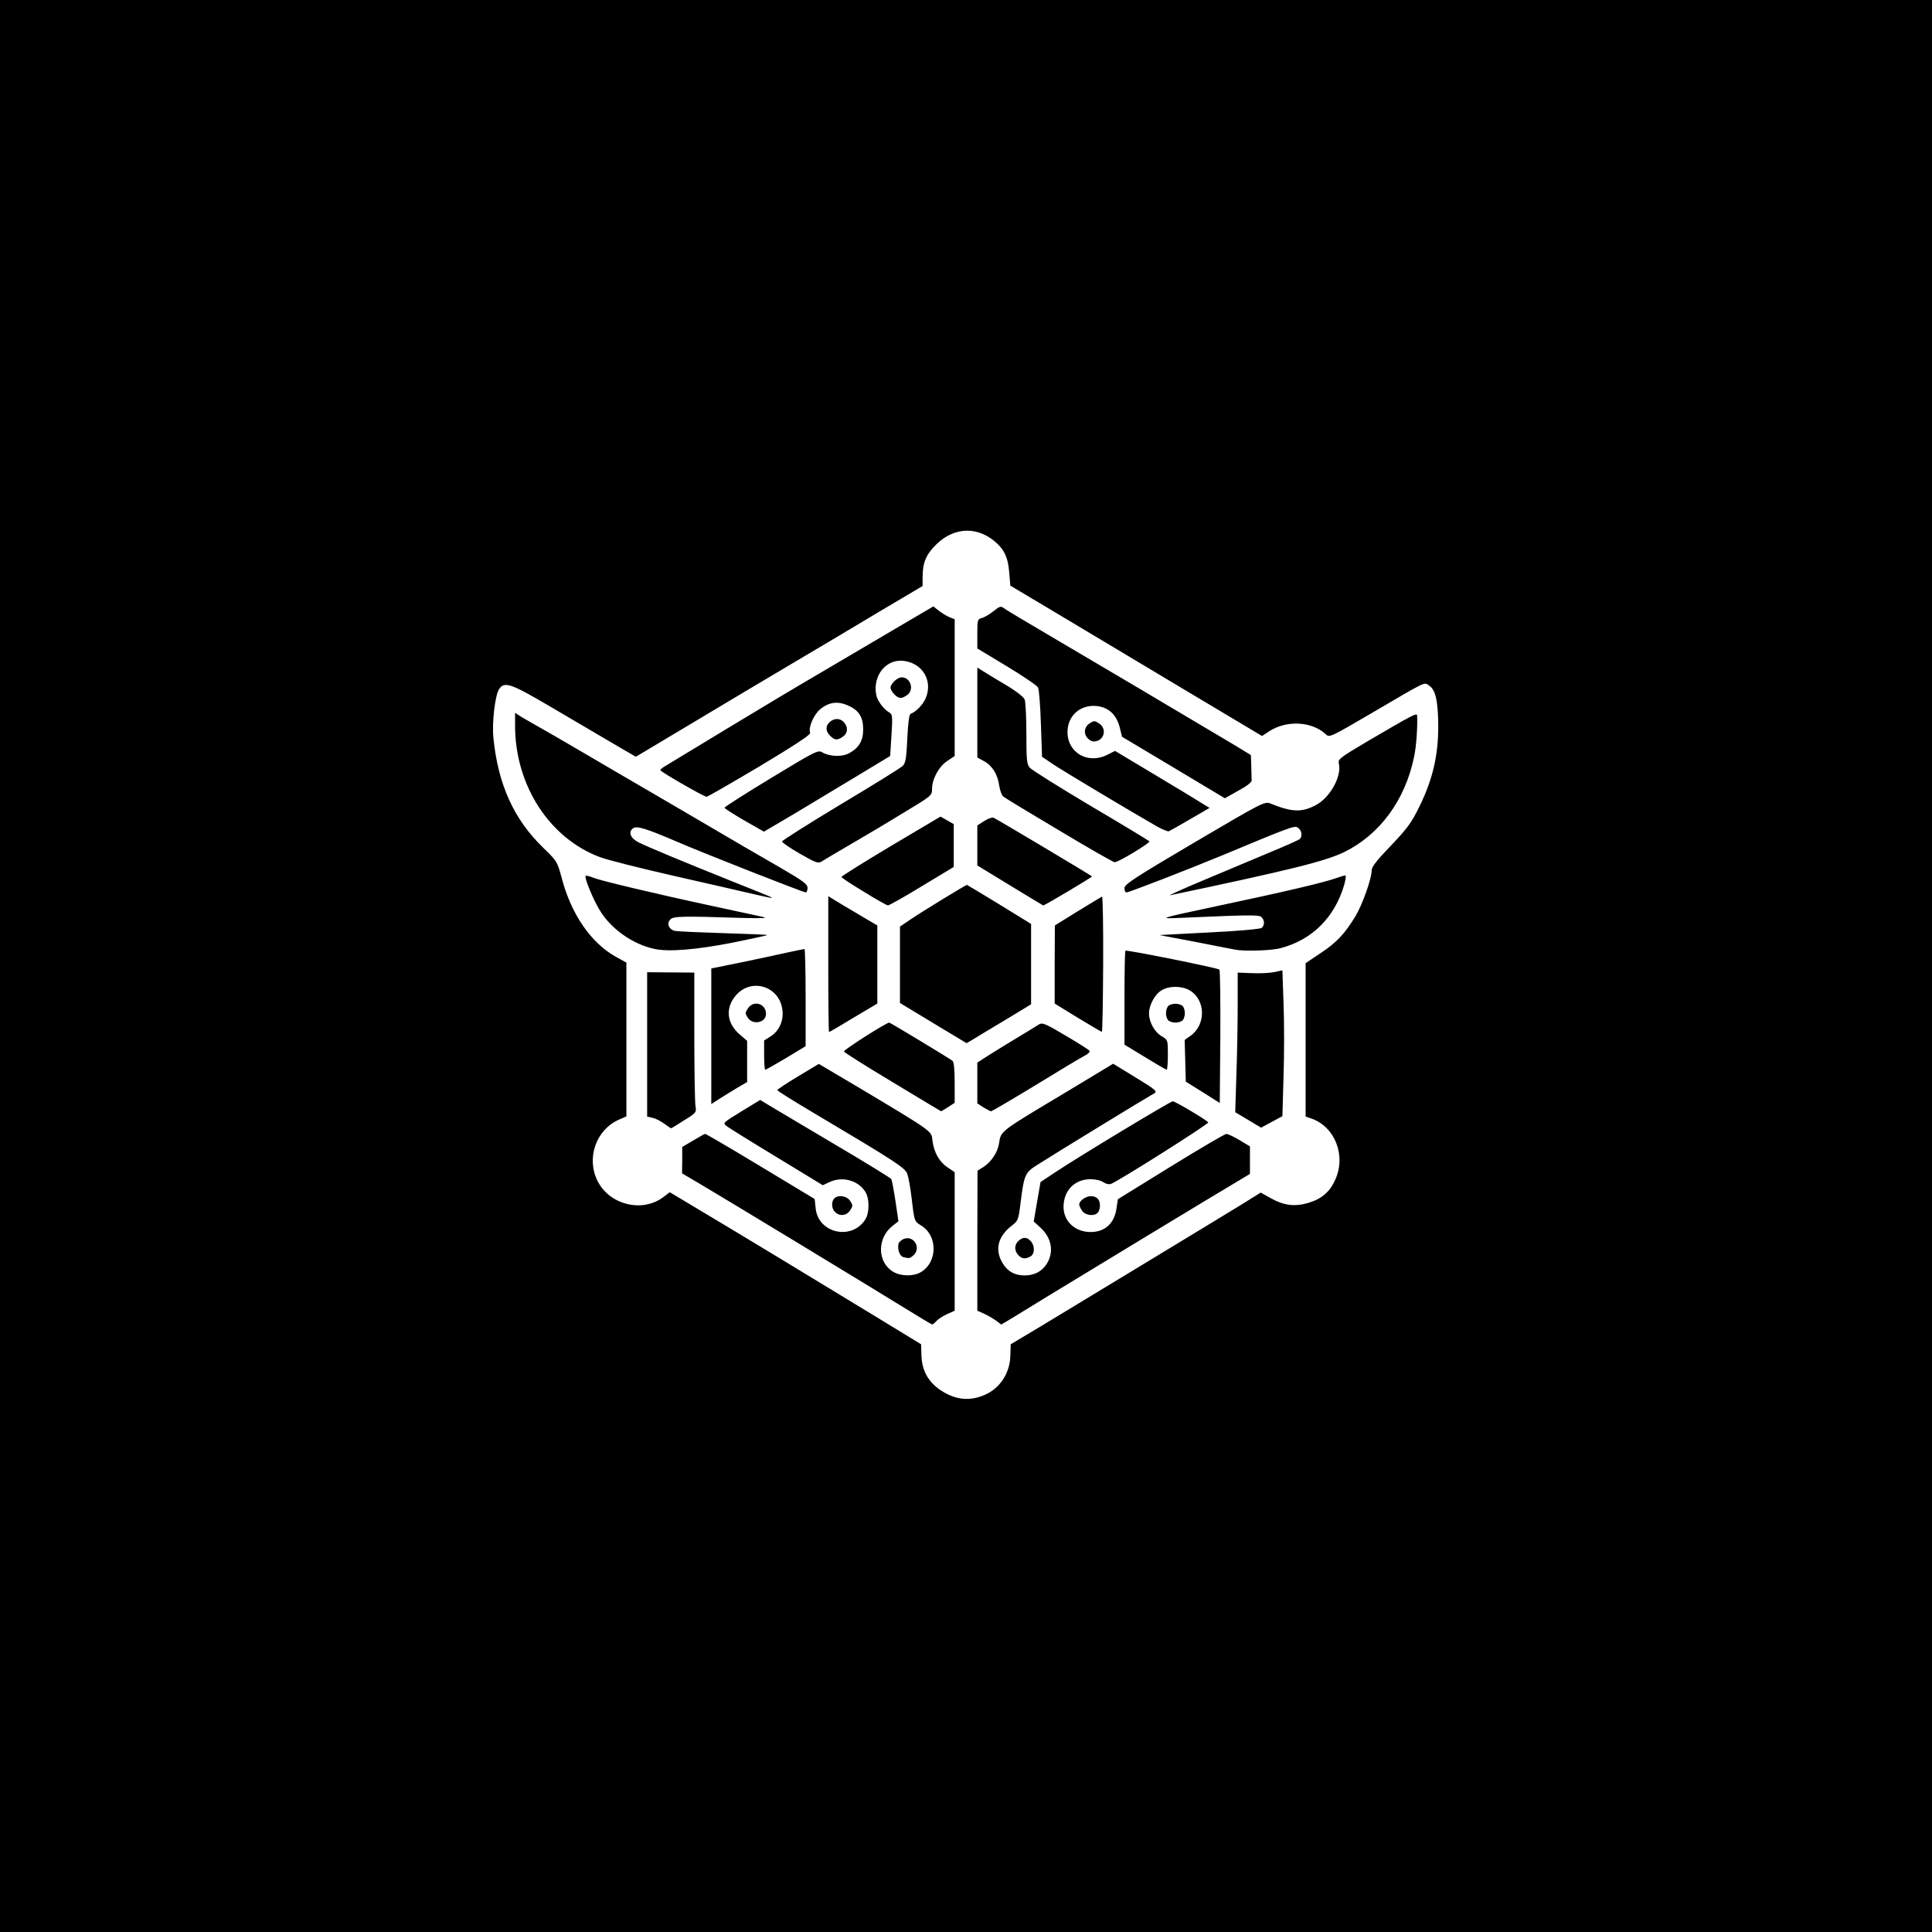
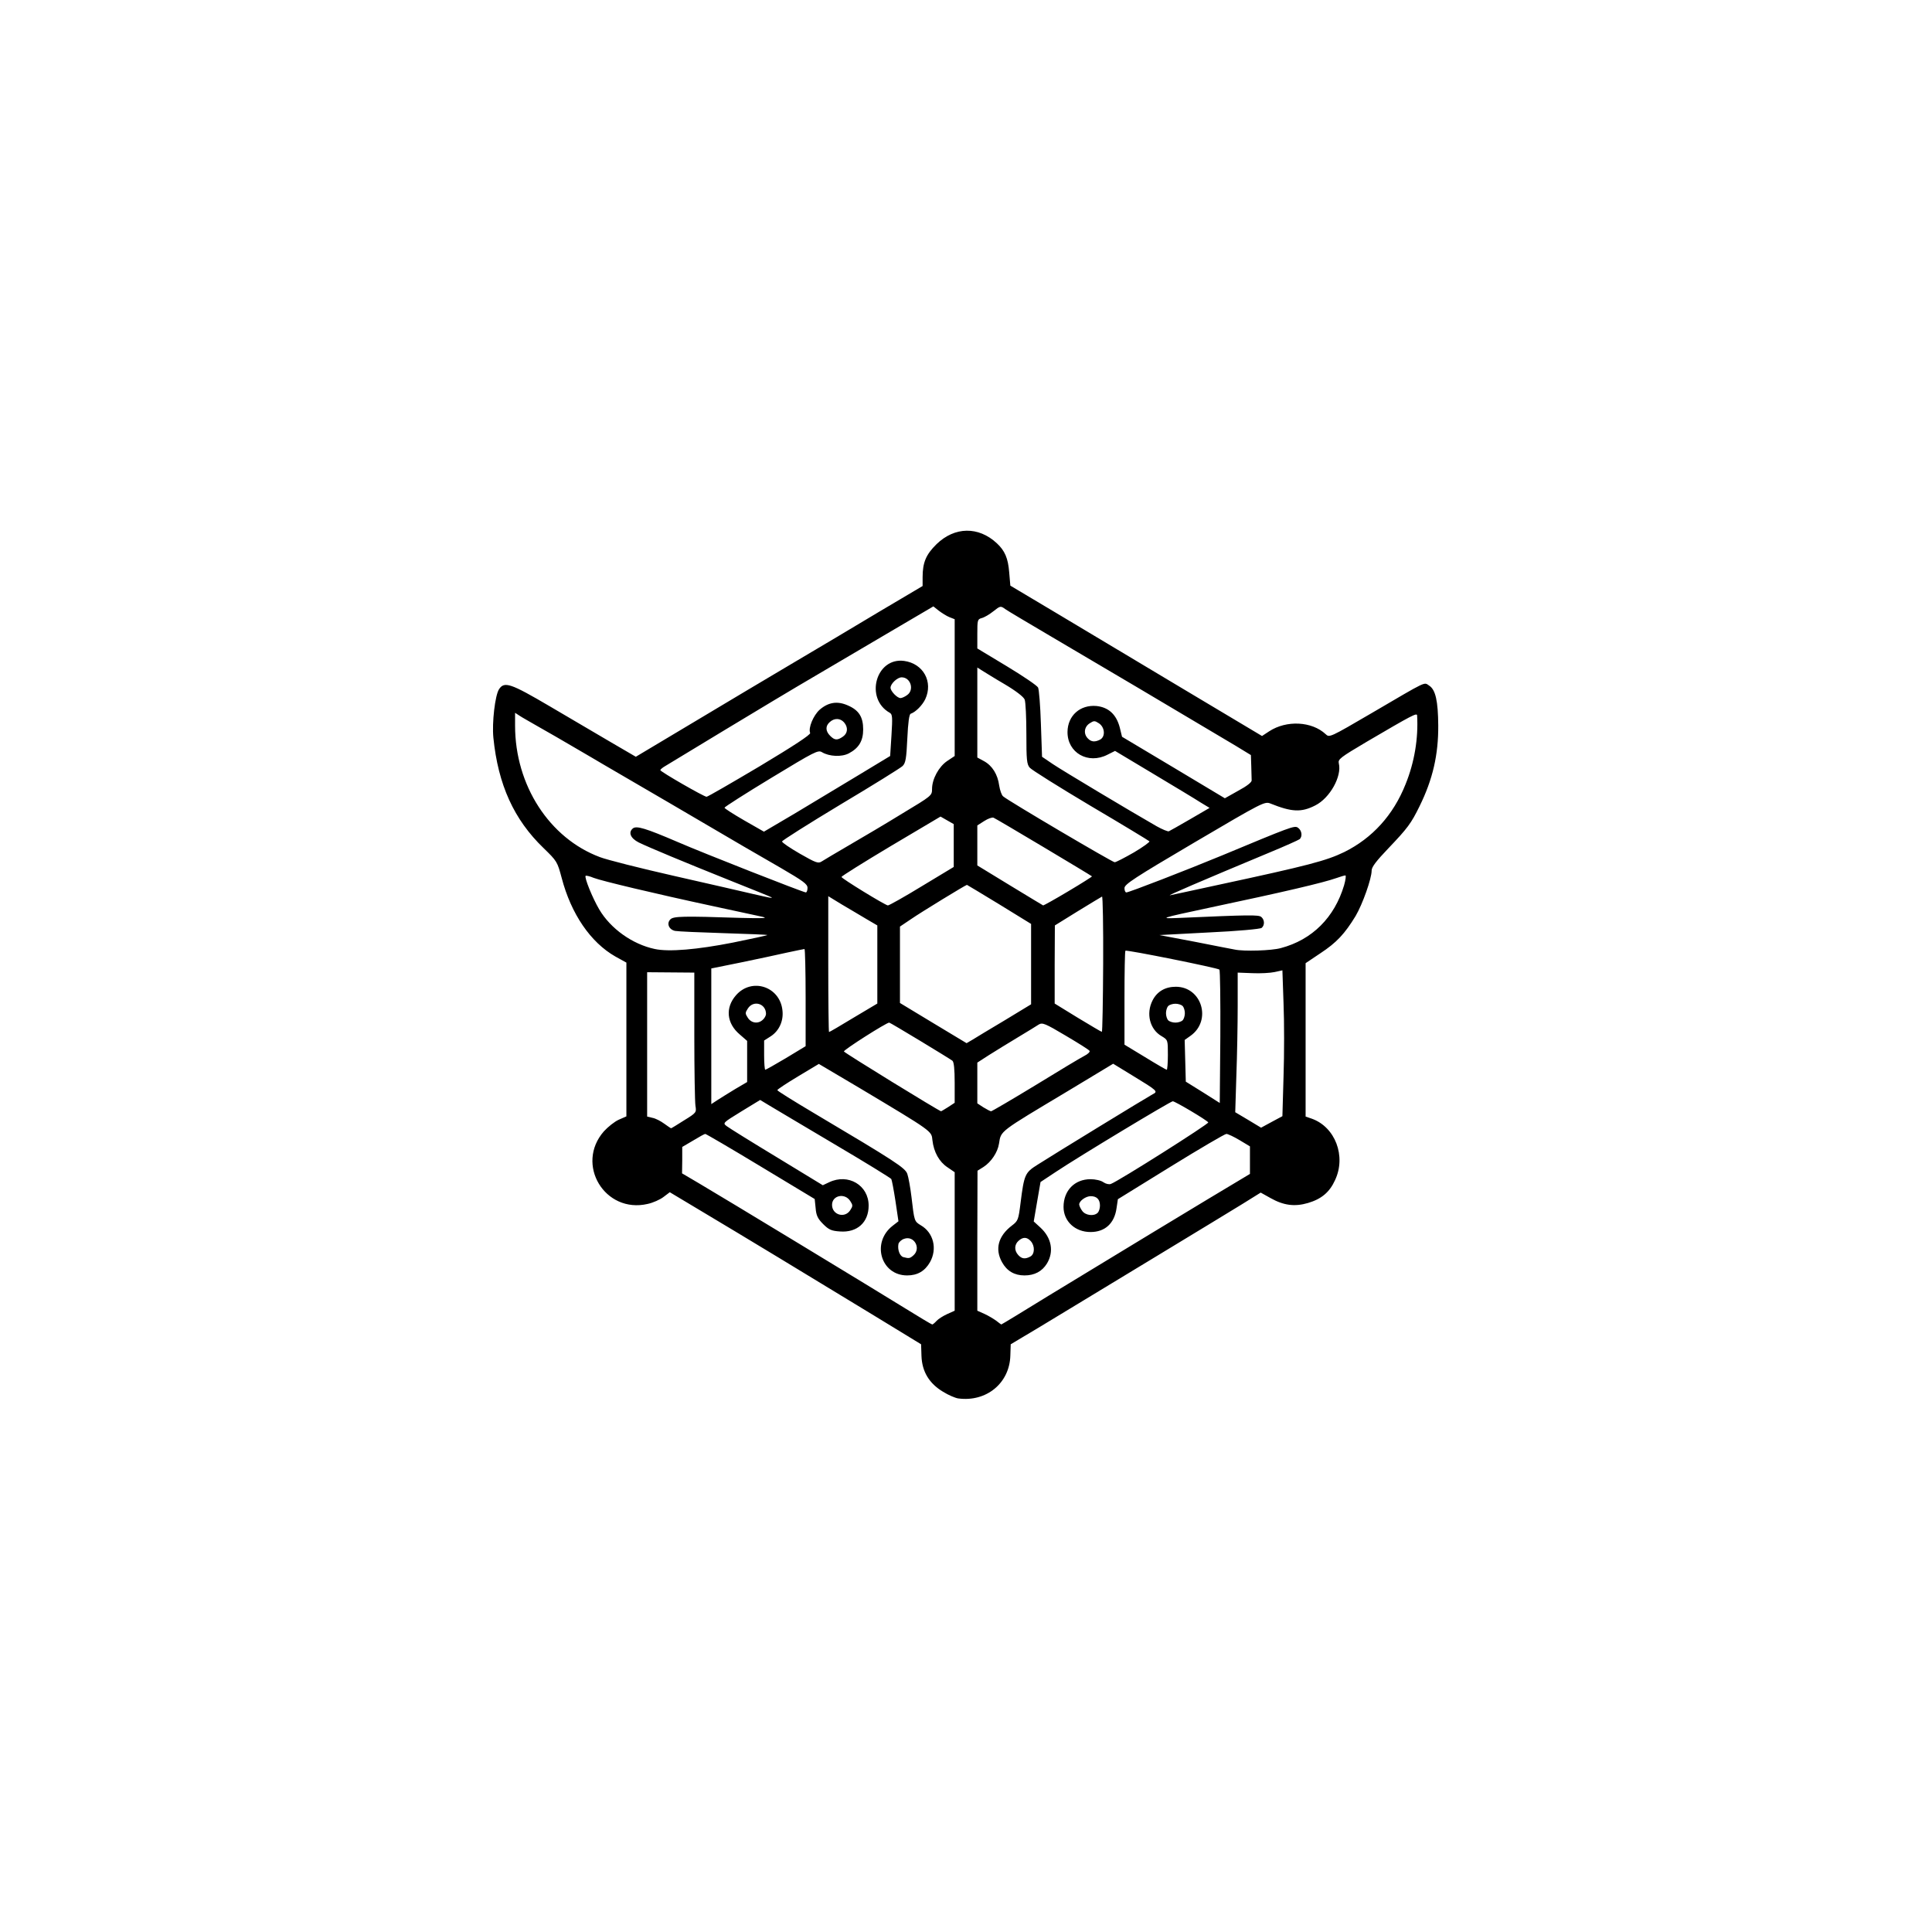
<svg xmlns="http://www.w3.org/2000/svg" viewBox="0 0 1024 1024" role="img" aria-label="Zümm — emblème monochrome">
-   <path fill="currentColor" fill-rule="evenodd" d="M0,512L0,0L512,0L1024,0L1024,512L1024,1024L512,1024L0,1024L0,512zM521.5,739.5C529.8,736.1 535.3,728 535.5,718.5L535.7,712.5L551.6,703C582.8,684.1 648.7,644.2 658.4,638.2L668.2,632.1L673.4,635C680.3,638.9 686.2,639.7 693.3,637.6C700.4,635.5 704.7,631.9 707.6,625.5C713.6,612.8 707.7,597.3 695.2,592.9L692,591.8L692,551.1L692,510.5L699.9,505.2C708.4,499.6 712.7,495 718.5,485.5C722.2,479.2 727,465.7 727,461.4C727,459.5 729.5,456.3 735.8,449.7C746,439 747.9,436.5 752.4,427.3C759.4,413.1 762.4,400 762.3,384.5C762.2,371.6 760.9,365.6 757.5,363.4C754.6,361.5 757,360.4 727.1,377.9C704.7,391 704.6,391 702.6,389.1C695.3,382.3 681.9,381.6 672.7,387.6L668.9,390.1L626.7,364.9C603.5,351 573.5,333.1 560,325L535.5,310.4L534.9,303.4C534.3,295.8 532.6,291.9 528.3,287.9C518.6,278.9 506,279.1 496.4,288.4C490.8,293.9 489,298.1 489,306L489,310.6L466.2,324.1C453.7,331.6 433.4,343.7 421,351C408.6,358.3 384.7,372.6 367.8,382.7L337,401.1L323.8,393.4C316.5,389.1 301.9,380.5 291.3,374.3C270.7,362.2 267.3,361 264.5,365.3C262.4,368.5 260.7,383 261.5,391C264,415.9 272.4,434.4 288.1,449.5C295.2,456.4 295.4,456.7 297.7,465.3C302.7,484.4 313,499.5 326.2,507L332,510.2L332,550.9L332,591.7L327.9,593.5C315.8,599 310.6,614 316.8,626.1C323.2,638.7 340.6,642.9 351.7,634.4L355,631.9L373.2,642.8C393.5,654.9 427,675.2 463.8,697.6L488.2,712.5L488.4,718.7C488.7,727 492.5,733.3 499.9,737.7C507.1,742 514,742.6 521.5,739.5zM480,693.6C463.7,683.5 383.1,634.6 370.5,627.2L361.5,621.9L361.6,614.9L361.6,607.9L367.4,604.5C370.5,602.6 373.4,601 373.8,601C374.2,601 387.4,608.7 403.1,618.2L431.8,635.5L432.3,640.3C433.5,653.6 451.3,657.7 458.6,646.4C460.9,642.9 460.9,635.1 458.6,631.6C454.7,625.5 446.3,623.3 439.5,626.6L436.1,628.2L411.8,613.4C398.4,605.3 386.5,597.9 385.2,596.9C383,595.2 383,595.2 392.9,589.1L402.9,583L407.7,585.9C410.3,587.5 425.9,596.7 442.2,606.4C458.5,616 472.1,624.4 472.4,624.9C472.7,625.4 473.7,630.6 474.6,636.5L476.2,647.3L473.1,649.7C464.8,656.2 464.9,668.9 473.3,674C477.3,676.5 484.2,676.6 488,674.3C497.1,669 497.1,654.7 488,649.4C484.6,647.3 484.6,647.3 483.1,634.4C482.5,629.4 481.5,623.9 480.9,622.2C479.8,619 474.6,615.6 431.3,589.9C420.7,583.6 412,578.2 412,577.8C412,577.4 417,574.1 423,570.5L434,563.9L455.3,576.5C494.6,600 493.7,599.4 494.2,604.3C494.9,610.6 497.8,615.8 502.2,618.7L506,621.3L506,658L506,694.7L502,696.5C499.8,697.5 497.3,699.1 496.4,700.1C495.4,701.2 494.4,702 494.1,702C493.8,702 487.4,698.2 480,693.6zM528,700C526.6,699 523.8,697.3 521.8,696.4L518,694.7L518,657.6L518.1,620.5L521.3,618.5C525.3,615.9 528.8,610.8 529.5,606.1C530.6,599.2 529.4,600.2 565.8,578.4L590,563.8L600.3,570.1C613.6,578.2 613.9,578.5 610.9,580C608.1,581.5 558.2,612 549.8,617.4C543.3,621.5 542.8,622.5 540.9,637.7C539.8,646.5 539.6,647.1 536.3,649.6C529.1,655.1 527.2,662 531.1,669C533.7,673.7 537.7,676 543,676C548.3,676 552.3,673.9 554.9,669.7C558.7,663.4 557.4,656.1 551.4,650.6L547.9,647.4L549.7,636.9L551.5,626.5L559.5,621.2C571.8,613 620.4,583.7 621.6,583.7C622.8,583.7 639.7,593.7 640.4,594.9C640.9,595.6 592.9,626 588.8,627.5C587.9,627.9 586.1,627.5 584.8,626.6C583.6,625.7 580.6,625 578,625C569.6,625 563.7,631 563.7,639.7C563.7,647.3 569.8,653 578,653C585.7,653 590.7,648.4 591.8,640.3L592.5,635.6L620.5,618.3C635.9,608.8 649.2,601 650,601C650.8,601 654,602.5 657,604.3L662.5,607.6L662.5,614.9L662.5,622.2L657,625.5C646.3,631.8 580.1,671.9 555.7,686.8C542.1,695.2 530.9,702 530.7,702C530.6,702 529.4,701.1 528,700zM478.8,666.3C476.9,665.8 475.6,662.3 476.2,659.3C476.4,658.4 477.7,657.1 479.2,656.6C484.5,654.7 488.3,661.6 484.2,665.3C482.3,667 481.8,667.1 478.8,666.3zM539.7,665.2C537.5,662.8 537.6,659.7 539.8,657.7C542.2,655.5 544.3,655.6 546.3,657.8C548.6,660.3 548.5,664.7 546.1,666C543.3,667.5 541.5,667.2 539.7,665.2zM442.6,642.4C440.7,640.6 440.5,636.9 442.2,635.2C444.3,633.1 448.8,633.8 450.6,636.5C452.1,638.8 452.1,639.2 450.6,641.5C448.7,644.4 445,644.8 442.6,642.4zM573.6,641.8C572.7,640.6 572,639 572,638.4C572,636.5 575.5,634 578.1,634C581.3,634 583,635.7 583,639C583,640.4 582.5,642.1 581.8,642.8C579.8,644.8 575.3,644.2 573.6,641.8zM352.1,595.6C350.2,594.2 347.5,592.8 345.9,592.5L343,591.8L343,553.6L343,515.3L355.5,515.4L368,515.5L368,549C368,567.4 368.3,584.1 368.6,586.1C369.2,589.6 369.1,589.8 362.6,593.8C359,596.1 355.9,598 355.7,598C355.5,598 353.9,596.9 352.1,595.6zM661.6,593.6L654.7,589.5L655.3,570.1C655.7,559.4 656,542.8 656,533.1L656,515.5L663.8,515.8C668,516 673.3,515.7 675.6,515.2L679.7,514.3L680.3,531.8C680.7,541.5 680.7,558.9 680.3,570.5L679.7,591.6L674.1,594.6L668.4,597.7L661.6,593.6zM473,573.5C459,565.1 447.4,557.8 447.3,557.3C447,556.5 469.8,542 471.3,542C471.9,542 502.9,560.8 504.8,562.2C505.6,562.9 506,566.6 506,573.9L506,584.5L502.5,586.8C500.6,588 498.9,589 498.8,589C498.6,588.9 487,582 473,573.5zM521.2,586.9L518,584.8L518,574L518,563.2L524.2,559.2C527.7,557 534.5,552.8 539.5,549.8C544.5,546.8 549.4,543.8 550.6,543C552.5,541.9 553.9,542.4 564.8,548.9C571.4,552.8 577.2,556.4 577.5,557C577.8,557.5 576.6,558.7 574.8,559.6C573,560.5 561.3,567.5 548.8,575.2C536.3,582.8 525.7,589 525.3,589C524.9,589 523,588 521.2,586.9zM377,549.3L377,513.3L392.8,510.1C401.4,508.3 412.4,506 417.1,504.9C421.9,503.9 426,503 426.4,503C426.7,503 427,514.6 427,528.8L427,554.5L416.6,560.8C410.9,564.2 405.9,567 405.6,567C405.3,567 405,563.5 405,559.2L405,551.5L408.6,549.2C413,546.3 415.4,541 414.7,535.4C413.3,522.8 398.4,518 390.1,527.5C384.3,534.1 385.1,542.4 392.1,548.3L396,551.7L396,562.6L396,573.5L389.7,577.2C386.3,579.3 382,581.9 380.2,583.1L377,585.2L377,549.3zM637.5,578.9L628.5,573.3L628.2,562.2L627.9,551.2L631,549C639.2,543.2 639.1,530.1 630.7,525C626.7,522.5 619.8,522.4 615.8,524.8C612.2,526.8 609,532.7 609,537.1C609,541.7 611.9,547 615.7,549.2C619,551.2 619,551.2 619,559.1C619,563.4 618.7,567 618.4,567C618.1,567 612.9,564 606.9,560.3L596,553.7L596,529C596,515.4 596.2,504.1 596.5,503.9C597.1,503.3 645.3,513 646.3,513.9C646.7,514.3 646.9,530.4 646.8,549.6L646.5,584.6L637.5,578.9zM494.7,542.3L477,531.6L477,511.3L477,491.1L482.8,487.2C488.3,483.4 511.9,469 512.5,469C512.6,469 520.4,473.7 529.6,479.3L546.5,489.7L546.5,511L546.5,532.3L532.5,540.8C524.8,545.4 517.1,550 515.4,551.1L512.3,552.9L494.7,542.3zM439,511L439,475L446.2,479.4C450.2,481.8 456.1,485.2 459.2,487.1L465,490.5L465,511.2L465,531.9L452.4,539.4C445.5,543.6 439.7,547 439.4,547C439.2,547 439,530.8 439,511zM571.2,539.4L559,531.9L559,511.2L559.1,490.5L571.2,483C577.9,478.9 583.7,475.4 584.1,475.2C584.5,475 584.8,491.1 584.7,510.9C584.6,530.8 584.3,547 584,546.9C583.7,546.9 578,543.5 571.2,539.4zM396.4,539.5C394.9,537.2 394.9,536.8 396.4,534.5C399.4,529.9 406,531.9 406,537.4C406,542 399.1,543.5 396.4,539.5zM619.2,540.8C618.5,540.1 618,538.4 618,537C618,535.6 618.5,533.9 619.2,533.2C619.9,532.5 621.6,532 623,532C624.4,532 626.1,532.5 626.8,533.2C627.5,533.9 628,535.6 628,537C628,538.4 627.5,540.1 626.8,540.8C626.1,541.5 624.4,542 623,542C621.6,542 619.9,541.5 619.2,540.8zM347.1,503C335.2,500.5 323.6,492.2 317.6,482C314,475.9 309.6,465 310.4,464.2C310.7,464 312.6,464.4 314.7,465.3C318.9,466.9 346.4,473.5 378.5,480.4C390.1,482.9 401.5,485.4 404,485.9C407.4,486.7 404.6,486.8 392.5,486.5C362.1,485.5 356.9,485.6 355.3,487.3C353.2,489.4 354.5,492.7 357.8,493.4C359.3,493.7 371,494.2 383.8,494.6C396.6,495 406.9,495.4 406.7,495.6C406.5,495.8 398.3,497.6 388.4,499.6C369.6,503.3 354.6,504.6 347.1,503zM654.5,503.3C653.4,503.1 644,501.3 633.5,499.2L614.5,495.6L641,494.2C656.1,493.5 668,492.4 668.7,491.8C670.4,490.4 670.3,487.5 668.5,486C667.1,484.8 661.9,484.9 625.5,486.5C613.8,487 614.3,486.8 641.5,481C680.7,472.7 701.2,467.9 708.3,465.4C710.5,464.6 712.6,464 713.1,464C713.5,464 713.2,466.4 712.4,469.2C707.3,486.3 695.5,498.1 678.9,502.5C673.9,503.9 659.2,504.3 654.5,503.3zM457.8,472.6C451.3,468.7 446,465.2 446,464.8C446,464.4 457.8,457 472.2,448.4L498.5,432.8L502,434.8L505.5,436.8L505.5,448.1L505.5,459.5L488.6,469.7C479.3,475.4 471.2,479.9 470.6,479.9C470,479.8 464.2,476.6 457.8,472.6zM535.2,469.2L518,458.7L518,448.1L518,437.5L521.6,435.2C523.6,433.9 525.8,433.1 526.6,433.4C527.8,433.8 578,463.8 578.8,464.5C579.1,464.8 553.6,480 552.9,479.9C552.7,479.8 544.7,475 535.2,469.2zM399,473.8C394.3,472.7 375.6,468.4 357.5,464.3C339.4,460.2 321.6,455.7 318,454.3C291.2,444.3 273,416.2 273,384.6L273,377.8L275.3,379.3C276.6,380.2 281.3,382.8 285.6,385.3C289.9,387.7 298.7,392.8 305,396.5C311.3,400.2 317.9,404 319.5,405C321.1,405.9 337.1,415.3 355,425.7C397.3,450.5 397.1,450.4 413.8,460C425.8,467 428,468.6 428,470.6C428,471.9 427.6,473 427.1,473C425.8,473 372.8,452.2 359,446.2C342.2,439 337.3,437.5 335.4,439.1C332.9,441.2 334.2,444.3 338.5,446.5C344.5,449.4 362.8,457 387,466.7C398.8,471.4 408.7,475.4 408.9,475.6C409.6,476.2 408.2,475.9 399,473.8zM638,466.5C649.3,461.7 665,455.2 673,451.8C681,448.5 688.1,445.3 688.8,444.8C690.5,443.3 690,440 687.8,438.6C686,437.5 683.7,438.4 647.7,453.4C629.1,461.1 598.4,473 597,473C596.4,473 596,472 596,470.7C596,468.7 601.2,465.3 633.1,446.5C669.6,425 670.3,424.7 673.4,425.9C684.6,430.4 689.7,430.7 697.1,426.9C704.9,423 711.3,411.4 709.6,404.6C709.1,402.4 710.3,401.5 724.3,393.2C748.5,379 751,377.7 751.1,379.2C751.4,385 750.7,395.6 749.5,401.1C744.8,424 731.4,442.3 712.5,451.6C702.4,456.5 683.4,461.2 620.2,474.5C618.7,474.9 626.7,471.2 638,466.5zM424,452.5C418.8,449.5 414.5,446.6 414.5,446C414.5,445.5 428.4,436.7 445.5,426.4C462.6,416.2 477.4,407 478.4,406C480,404.4 480.4,402.1 480.9,391.4C481.3,382.8 481.9,378.5 482.7,378.3C485.3,377.4 488.8,373.9 490.4,370.6C494.7,361.4 489.4,351.7 479.2,350.3C469.8,349 462.5,357.9 464.4,368.2C465,371.5 468.4,376 471.6,377.8C473,378.6 473.1,380.1 472.5,389.7L471.8,400.7L454.6,411.1C445.2,416.8 430.2,425.8 421.2,431.2L404.9,440.8L394.4,434.8C388.7,431.5 384,428.5 384,428.1C384,427.7 395.1,420.6 408.8,412.3C431.9,398.3 433.6,397.4 435.7,398.7C439.6,401 446.1,401.3 449.9,399.3C455.2,396.5 457.5,392.7 457.5,386.6C457.5,380 455.2,376.4 449.4,373.9C443.8,371.4 439,372.2 434.4,376.2C431.1,379.2 428.3,385.8 429.4,388.5C429.7,389.4 420.7,395.3 402.7,406.1C387.7,415 375.1,422.3 374.5,422.3C373.1,422.3 350,409 350,408.2C350,407.8 351.2,406.8 352.8,405.9C354.3,405 368.3,396.5 384,387C399.7,377.5 421.5,364.4 432.5,358C443.5,351.5 462,340.6 473.6,333.8L494.7,321.4L497.6,323.7C499.2,324.9 501.7,326.5 503.2,327.1L506,328.2L506,364.5L506,400.7L502.1,403.3C497.6,406.3 494,412.9 494,418.2C494,421.7 493.8,421.8 478.2,431.2C469.6,436.5 456.9,444 450,448C443.1,452 436.6,455.9 435.5,456.6C433.7,457.8 432.4,457.3 424,452.5zM561.3,440.1C545.8,430.9 532.4,422.8 531.7,422.1C530.9,421.5 530,418.9 529.6,416.4C528.8,410.4 525.9,405.8 521.5,403.4L518,401.5L518,377.7L518,353.8L520.2,355.2C521.5,356 526.9,359.4 532.4,362.6C538.5,366.2 542.6,369.4 543.1,370.8C543.6,372.1 544,380.3 544,389C544,402.6 544.2,405.1 545.8,406.9C546.7,408 561.2,417.1 578,427.1C594.8,437 608.8,445.5 609.2,445.9C610,446.6 592.8,457 590.8,457C590.1,457 576.8,449.4 561.3,440.1zM613,437.9C599.2,430 562.9,408.3 557.9,404.9L552.3,401.1L551.7,383.7C551.4,374.1 550.7,365.4 550.2,364.4C549.6,363.3 542.2,358.3 533.6,353.1L518,343.7L518,336C518,328.7 518.1,328.2 520.3,327.6C521.6,327.3 524.4,325.7 526.5,324C530.2,321.1 530.3,321 532.9,322.9C534.3,323.9 545,330.2 556.5,337C574.6,347.6 629,379.8 654.8,395.2L663,400.2L663.2,406.1C663.3,409.3 663.4,412.7 663.4,413.6C663.5,414.6 660.8,416.7 656.3,419.1L649.2,423.1L622,406.8L594.7,390.5L593.5,385.6C591.7,378.7 587.6,374.9 581.2,374.2C572.5,373.4 565.9,379.3 565.8,387.9C565.7,399 576.7,405.3 587,400L591,398L611.2,410.1C622.4,416.8 633.7,423.6 636.3,425.3L641.1,428.2L630.8,434.2C625.1,437.5 620,440.4 619.5,440.6C619,440.8 616,439.6 613,437.9zM576.6,391.4C574.2,389 574.6,385.3 577.5,383.4C579.8,381.9 580.2,381.9 582.5,383.4C587.1,386.4 585.1,393 579.6,393C578.8,393 577.4,392.3 576.6,391.4zM440,390C437.5,387.5 437.4,384.8 439.8,382.7C442.2,380.5 445.3,380.6 447.3,382.8C449.6,385.4 449.4,388.6 446.8,390.4C443.8,392.5 442.4,392.4 440,390zM474,368C472.9,366.9 472,365.3 472,364.5C472,362.4 475.6,359 477.9,359C482.7,359 484.7,365.7 480.8,368.4C477.8,370.5 476.4,370.4 474,368z" />
+   <path fill="currentColor" fill-rule="evenodd" d="M507.9,741.2C506.4,741 502.8,739.5 499.9,737.7C492.5,733.3 488.7,727 488.4,718.7L488.2,712.5L463.8,697.6C427,675.2 393.5,654.9 373.2,642.8L355,631.9L351.7,634.4C349.9,635.8 346.1,637.5 343.3,638.1C320.6,643.4 304.7,617.1 320.1,599.6C322.2,597.3 325.7,594.5 327.9,593.5L332,591.7L332,550.9L332,510.2L326.2,507C313,499.5 302.7,484.4 297.7,465.3C295.4,456.7 295.2,456.4 288.1,449.5C272.4,434.4 264,415.9 261.5,391C260.7,383 262.4,368.5 264.5,365.3C267.3,361 270.7,362.2 291.3,374.3C301.9,380.5 316.5,389.1 323.8,393.4L337,401.1L367.8,382.7C384.7,372.6 408.6,358.3 421,351C433.4,343.7 453.7,331.6 466.2,324.1L489,310.6L489,306C489,298.1 490.8,293.9 496.4,288.4C506,279.1 518.6,278.9 528.3,287.9C532.6,291.9 534.3,295.8 534.9,303.4L535.5,310.4L560,325C573.5,333.1 603.5,351 626.7,364.9L668.9,390.1L672.7,387.6C681.9,381.6 695.3,382.3 702.6,389.1C704.6,391 704.7,391 727.1,377.9C757,360.4 754.6,361.5 757.5,363.4C760.9,365.6 762.2,371.6 762.3,384.5C762.4,400 759.4,413.1 752.4,427.3C747.9,436.5 746,439 735.8,449.7C729.5,456.3 727,459.5 727,461.4C727,465.7 722.2,479.2 718.5,485.5C712.7,495 708.4,499.6 699.9,505.2L692,510.5L692,551.1L692,591.8L695.2,592.9C707.7,597.3 713.6,612.8 707.6,625.5C704.7,631.9 700.4,635.5 693.3,637.6C686.2,639.7 680.3,638.9 673.4,635L668.2,632.1L658.4,638.2C648.7,644.2 582.8,684.1 551.6,703L535.7,712.5L535.5,718.5C535.1,733.1 522.8,743.2 507.9,741.2zM496.4,700.1C497.3,699.1 499.8,697.5 502,696.5L506,694.7L506,658L506,621.3L502.2,618.7C497.8,615.8 494.9,610.6 494.2,604.3C493.7,599.4 494.6,600 455.3,576.5L434,563.9L423,570.5C417,574.1 412,577.4 412,577.8C412,578.2 420.7,583.6 431.3,589.9C474.6,615.6 479.8,619 480.9,622.2C481.5,623.9 482.5,629.4 483.1,634.4C484.6,647.3 484.6,647.3 488,649.4C494.8,653.3 496.9,661.9 492.9,669C490.2,673.7 486.3,676 480.8,676C466.9,676 461.7,658.6 473.1,649.7L476.2,647.3L474.6,636.5C473.7,630.6 472.7,625.4 472.4,624.9C472.1,624.4 458.5,616 442.2,606.4C425.9,596.7 410.3,587.5 407.7,585.9L402.9,583L392.9,589.1C383,595.2 383,595.2 385.2,596.9C386.5,597.9 398.4,605.3 411.8,613.4L436.1,628.2L439.5,626.6C449.6,621.8 460.4,628.2 460.4,639C460.4,647.9 454.3,653.4 445.2,652.7C440.7,652.4 439.3,651.8 436.3,648.8C433.4,645.9 432.6,644.2 432.3,640.3L431.8,635.5L403.1,618.2C387.4,608.7 374.2,601 373.8,601C373.4,601 370.5,602.6 367.4,604.5L361.6,607.9L361.6,614.9L361.5,621.9L370.5,627.2C383.1,634.6 463.7,683.5 480,693.6C487.4,698.2 493.8,702 494.1,702C494.4,702 495.4,701.2 496.4,700.1zM555.7,686.8C580.1,671.9 646.3,631.8 657,625.5L662.5,622.2L662.5,614.9L662.5,607.6L657,604.3C654,602.5 650.8,601 650,601C649.2,601 635.9,608.8 620.5,618.3L592.5,635.6L591.8,640.3C590.7,648.4 585.7,653 578,653C569.8,653 563.7,647.3 563.7,639.7C563.7,631 569.6,625 578,625C580.6,625 583.6,625.7 584.8,626.6C586.1,627.5 587.9,627.9 588.8,627.5C592.9,626 640.9,595.6 640.4,594.9C639.7,593.7 622.8,583.7 621.6,583.7C620.4,583.7 571.8,613 559.5,621.2L551.5,626.5L549.7,636.9L547.9,647.4L551.4,650.6C557.4,656.1 558.7,663.4 554.9,669.7C552.3,673.9 548.3,676 543,676C537.7,676 533.7,673.7 531.1,669C527.2,662 529.1,655.1 536.3,649.6C539.6,647.1 539.8,646.5 540.9,637.7C542.8,622.5 543.3,621.5 549.8,617.4C558.2,612 608.1,581.5 610.9,580C613.9,578.5 613.6,578.2 600.3,570.1L590,563.8L565.8,578.4C529.4,600.2 530.6,599.2 529.5,606.1C528.8,610.8 525.3,615.9 521.3,618.5L518.1,620.5L518,657.6L518,694.7L521.8,696.4C523.8,697.3 526.6,699 528,700C529.4,701.1 530.6,702 530.7,702C530.9,702 542.1,695.2 555.7,686.8zM484.2,665.3C488.3,661.6 484.5,654.7 479.2,656.6C477.7,657.1 476.4,658.4 476.2,659.3C475.6,662.3 476.9,665.8 478.8,666.3C481.8,667.1 482.3,667 484.2,665.3zM546.1,666C548.5,664.7 548.6,660.3 546.3,657.8C544.3,655.6 542.2,655.5 539.8,657.7C537.6,659.7 537.5,662.8 539.7,665.2C541.5,667.2 543.3,667.5 546.1,666zM450.6,641.5C452.1,639.2 452.1,638.8 450.6,636.5C447.7,632.1 441,633.6 441,638.6C441,643.9 447.7,645.9 450.6,641.5zM581.8,642.8C582.5,642.1 583,640.4 583,639C583,635.7 581.3,634 578.1,634C575.5,634 572,636.5 572,638.4C572,639 572.7,640.6 573.6,641.8C575.3,644.2 579.8,644.8 581.8,642.8zM362.6,593.8C369.1,589.8 369.2,589.6 368.6,586.1C368.3,584.1 368,567.4 368,549L368,515.5L355.5,515.4L343,515.3L343,553.6L343,591.8L345.9,592.5C347.5,592.8 350.2,594.2 352.1,595.6C353.9,596.9 355.5,598 355.7,598C355.9,598 359,596.1 362.6,593.8zM680.3,570.5C680.7,558.9 680.7,541.5 680.3,531.8L679.7,514.3L675.6,515.2C673.3,515.7 668,516 663.8,515.8L656,515.5L656,533.1C656,542.8 655.7,559.4 655.3,570.1L654.7,589.5L661.6,593.6L668.4,597.7L674.1,594.6L679.7,591.6L680.3,570.5zM502.5,586.8L506,584.5L506,573.9C506,566.6 505.6,562.9 504.8,562.2C502.9,560.8 471.9,542 471.3,542C469.8,542 447,556.5 447.3,557.3C447.5,558 497.6,588.8 498.8,589C498.9,589 500.6,588 502.5,586.8zM548.8,575.2C561.3,567.5 573,560.5 574.8,559.6C576.6,558.7 577.8,557.5 577.5,557C577.2,556.4 571.4,552.8 564.8,548.9C553.9,542.4 552.5,541.9 550.6,543C549.4,543.8 544.5,546.8 539.5,549.8C534.5,552.8 527.7,557 524.2,559.2L518,563.2L518,574L518,584.8L521.2,586.9C523,588 524.9,589 525.3,589C525.7,589 536.3,582.8 548.8,575.2zM389.7,577.2L396,573.5L396,562.6L396,551.7L392.1,548.3C385.1,542.4 384.3,534.1 390.1,527.5C398.4,518 413.3,522.8 414.7,535.4C415.4,541 413,546.3 408.6,549.2L405,551.5L405,559.2C405,563.5 405.3,567 405.6,567C405.9,567 410.9,564.2 416.6,560.8L427,554.5L427,528.8C427,514.6 426.7,503 426.4,503C426,503 421.9,503.9 417.1,504.9C412.4,506 401.4,508.3 392.8,510.1L377,513.3L377,549.3L377,585.2L380.2,583.1C382,581.9 386.3,579.3 389.7,577.2zM646.3,513.9C645.3,513 597.1,503.3 596.5,503.9C596.2,504.1 596,515.4 596,529L596,553.7L606.9,560.3C612.9,564 618.1,567 618.4,567C618.7,567 619,563.4 619,559.1C619,551.2 619,551.2 615.7,549.2C609.4,545.6 607.3,537.2 610.9,530.2C613.3,525.5 617.6,523 623.2,523C637,523 642.4,540.9 631,549L627.9,551.2L628.2,562.2L628.5,573.3L637.5,578.9L646.5,584.6L646.8,549.6C646.9,530.4 646.7,514.3 646.3,513.9zM532.5,540.8L546.5,532.3L546.5,511L546.5,489.7L529.6,479.3C520.4,473.7 512.6,469 512.5,469C511.9,469 488.3,483.4 482.8,487.2L477,491.1L477,511.3L477,531.6L494.7,542.3L512.3,552.9L515.4,551.1C517.1,550 524.8,545.4 532.5,540.8zM452.4,539.4L465,531.9L465,511.2L465,490.5L459.2,487.1C456.1,485.2 450.2,481.8 446.2,479.4L439,475L439,511C439,530.8 439.2,547 439.4,547C439.7,547 445.5,543.6 452.4,539.4zM584.7,510.9C584.8,491.1 584.5,475 584.1,475.2C583.7,475.4 577.9,478.9 571.2,483L559.1,490.5L559,511.2L559,531.9L571.2,539.4C578,543.5 583.7,546.9 584,546.9C584.3,547 584.6,530.8 584.7,510.9zM404.4,540.4C405.3,539.6 406,538.2 406,537.4C406,531.9 399.4,529.9 396.4,534.5C394.9,536.8 394.9,537.2 396.4,539.5C398.3,542.4 402,542.8 404.4,540.4zM626.8,540.8C627.5,540.1 628,538.4 628,537C628,535.6 627.5,533.9 626.8,533.2C626.1,532.5 624.4,532 623,532C621.6,532 619.9,532.5 619.2,533.2C618.5,533.9 618,535.6 618,537C618,538.4 618.5,540.1 619.2,540.8C619.9,541.5 621.6,542 623,542C624.4,542 626.1,541.5 626.8,540.8zM388.4,499.6C398.3,497.6 406.5,495.8 406.7,495.6C406.9,495.4 396.6,495 383.8,494.6C371,494.2 359.3,493.7 357.8,493.4C354.5,492.7 353.2,489.4 355.3,487.3C356.9,485.6 362.1,485.5 392.5,486.5C404.6,486.8 407.4,486.7 404,485.9C401.5,485.4 390.1,482.9 378.5,480.4C346.4,473.5 318.9,466.9 314.7,465.3C312.6,464.4 310.7,464 310.4,464.2C309.6,465 314,475.9 317.6,482C323.6,492.2 335.2,500.5 347.1,503C354.6,504.6 369.6,503.3 388.4,499.6zM678.9,502.5C695.5,498.1 707.3,486.3 712.4,469.2C713.2,466.4 713.5,464 713.1,464C712.6,464 710.5,464.6 708.3,465.4C701.2,467.9 680.7,472.7 641.5,481C614.3,486.8 613.8,487 625.5,486.5C661.9,484.9 667.1,484.8 668.5,486C670.3,487.5 670.4,490.4 668.7,491.8C668,492.4 656.1,493.5 641,494.2L614.5,495.6L633.5,499.2C644,501.3 653.4,503.1 654.5,503.3C659.2,504.3 673.9,503.9 678.9,502.5zM488.6,469.7L505.5,459.5L505.5,448.1L505.5,436.8L502,434.8L498.5,432.8L472.2,448.4C457.8,457 446,464.4 446,464.8C446,465.6 469,479.7 470.6,479.9C471.2,479.9 479.3,475.4 488.6,469.7zM566.2,472.4C573.3,468.2 578.9,464.6 578.8,464.5C578,463.8 527.8,433.8 526.6,433.4C525.8,433.1 523.6,433.9 521.6,435.2L518,437.5L518,448.1L518,458.7L535.2,469.2C544.7,475 552.7,479.8 552.9,479.9C553.2,479.9 559.2,476.6 566.2,472.4zM408.9,475.6C408.7,475.4 398.8,471.4 387,466.7C362.8,457 344.5,449.4 338.5,446.5C334.2,444.3 332.9,441.2 335.4,439.1C337.3,437.5 342.2,439 359,446.2C372.8,452.2 425.8,473 427.1,473C427.6,473 428,471.9 428,470.6C428,468.6 425.8,467 413.8,460C397.1,450.4 397.3,450.5 355,425.7C337.1,415.3 321.1,405.9 319.5,405C317.9,404 311.3,400.2 305,396.5C298.7,392.8 289.9,387.7 285.6,385.3C281.3,382.8 276.6,380.2 275.3,379.3L273,377.8L273,384.6C273,416.2 291.2,444.3 318,454.3C321.6,455.7 339.4,460.2 357.5,464.3C375.6,468.4 394.3,472.7 399,473.8C408.2,475.9 409.6,476.2 408.9,475.6zM645.7,469C693.6,458.7 703,456.2 712.5,451.6C727.4,444.2 738.5,432 745,415.6C749.7,404 751.8,391.3 751.1,379.2C751,377.7 748.5,379 724.3,393.2C710.3,401.5 709.1,402.4 709.6,404.6C711.3,411.4 704.9,423 697.1,426.9C689.7,430.7 684.6,430.4 673.4,425.9C670.3,424.7 669.6,425 633.1,446.5C601.2,465.3 596,468.7 596,470.7C596,472 596.4,473 597,473C598.4,473 629.1,461.1 647.7,453.4C683.7,438.4 686,437.5 687.8,438.6C690,440 690.5,443.3 688.8,444.8C688.1,445.3 681,448.5 673,451.8C636.3,467.1 617.7,475.1 620.2,474.5C621.8,474.2 633.2,471.7 645.7,469zM450,448C456.9,444 469.6,436.5 478.2,431.2C493.8,421.8 494,421.7 494,418.2C494,412.9 497.6,406.3 502.1,403.3L506,400.7L506,364.5L506,328.2L503.2,327.1C501.7,326.5 499.2,324.9 497.6,323.7L494.7,321.4L473.6,333.8C462,340.6 443.5,351.5 432.5,358C421.5,364.4 399.7,377.5 384,387C368.3,396.5 354.3,405 352.8,405.9C351.2,406.8 350,407.8 350,408.2C350,409 373.1,422.3 374.5,422.3C375.1,422.3 387.7,415 402.7,406.1C420.7,395.3 429.7,389.4 429.4,388.5C428.3,385.8 431.1,379.2 434.4,376.2C439,372.2 443.8,371.4 449.4,373.9C455.2,376.4 457.5,380 457.5,386.6C457.5,392.7 455.2,396.5 449.9,399.3C446.1,401.3 439.6,401 435.7,398.7C433.6,397.4 431.9,398.3 408.8,412.3C395.1,420.6 384,427.7 384,428.1C384,428.5 388.7,431.5 394.4,434.8L404.9,440.8L421.2,431.2C430.2,425.8 445.2,416.8 454.6,411.1L471.8,400.7L472.5,389.7C473.1,380.1 473,378.6 471.6,377.8C458.2,370.3 464.2,348.3 479.2,350.3C489.4,351.7 494.7,361.4 490.4,370.6C488.8,373.9 485.3,377.4 482.7,378.3C481.9,378.5 481.3,382.8 480.9,391.4C480.4,402.1 480,404.4 478.4,406C477.4,407 462.6,416.2 445.5,426.4C428.4,436.7 414.5,445.5 414.5,446C414.5,446.6 418.8,449.5 424,452.5C432.4,457.3 433.7,457.8 435.5,456.6C436.6,455.9 443.1,452 450,448zM601,451.8C605.9,448.9 609.6,446.2 609.2,445.9C608.8,445.5 594.8,437 578,427.1C561.2,417.1 546.7,408 545.8,406.9C544.2,405.1 544,402.6 544,389C544,380.3 543.6,372.1 543.1,370.8C542.6,369.4 538.5,366.2 532.4,362.6C526.9,359.4 521.5,356 520.2,355.2L518,353.8L518,377.7L518,401.5L521.5,403.4C525.9,405.8 528.8,410.4 529.6,416.4C530,418.9 530.9,421.5 531.7,422.1C534.6,424.6 589.6,457 590.8,457C591.5,457 596.1,454.6 601,451.8zM630.8,434.2L641.1,428.2L636.3,425.3C633.7,423.6 622.4,416.8 611.2,410.1L591,398L587,400C576.7,405.3 565.7,399 565.8,387.9C565.9,379.3 572.5,373.4 581.2,374.2C587.6,374.9 591.7,378.7 593.5,385.6L594.7,390.5L622,406.8L649.2,423.1L656.3,419.1C660.8,416.7 663.5,414.6 663.4,413.6C663.4,412.7 663.3,409.3 663.2,406.1L663,400.2L654.8,395.2C629,379.8 574.6,347.6 556.5,337C545,330.2 534.3,323.9 532.9,322.9C530.3,321 530.2,321.1 526.5,324C524.4,325.7 521.6,327.3 520.3,327.6C518.1,328.2 518,328.7 518,336L518,343.7L533.6,353.1C542.2,358.3 549.6,363.3 550.2,364.4C550.7,365.4 551.4,374.1 551.7,383.7L552.3,401.1L557.9,404.9C562.9,408.3 599.2,430 613,437.9C616,439.6 619,440.8 619.5,440.6C620,440.4 625.1,437.5 630.8,434.2zM583.1,392C586,390.4 585.6,385.5 582.5,383.4C580.2,381.9 579.8,381.9 577.5,383.4C574.6,385.3 574.2,389 576.6,391.4C578.4,393.3 580.4,393.4 583.1,392zM446.8,390.4C449.4,388.6 449.6,385.4 447.3,382.8C445.3,380.6 442.2,380.5 439.8,382.7C437.4,384.8 437.5,387.5 440,390C442.4,392.4 443.8,392.5 446.8,390.4zM480.8,368.4C484.7,365.7 482.7,359 477.9,359C475.6,359 472,362.4 472,364.5C472,366.3 475.5,370 477.3,370C478,370 479.6,369.3 480.8,368.4z" />
</svg>
